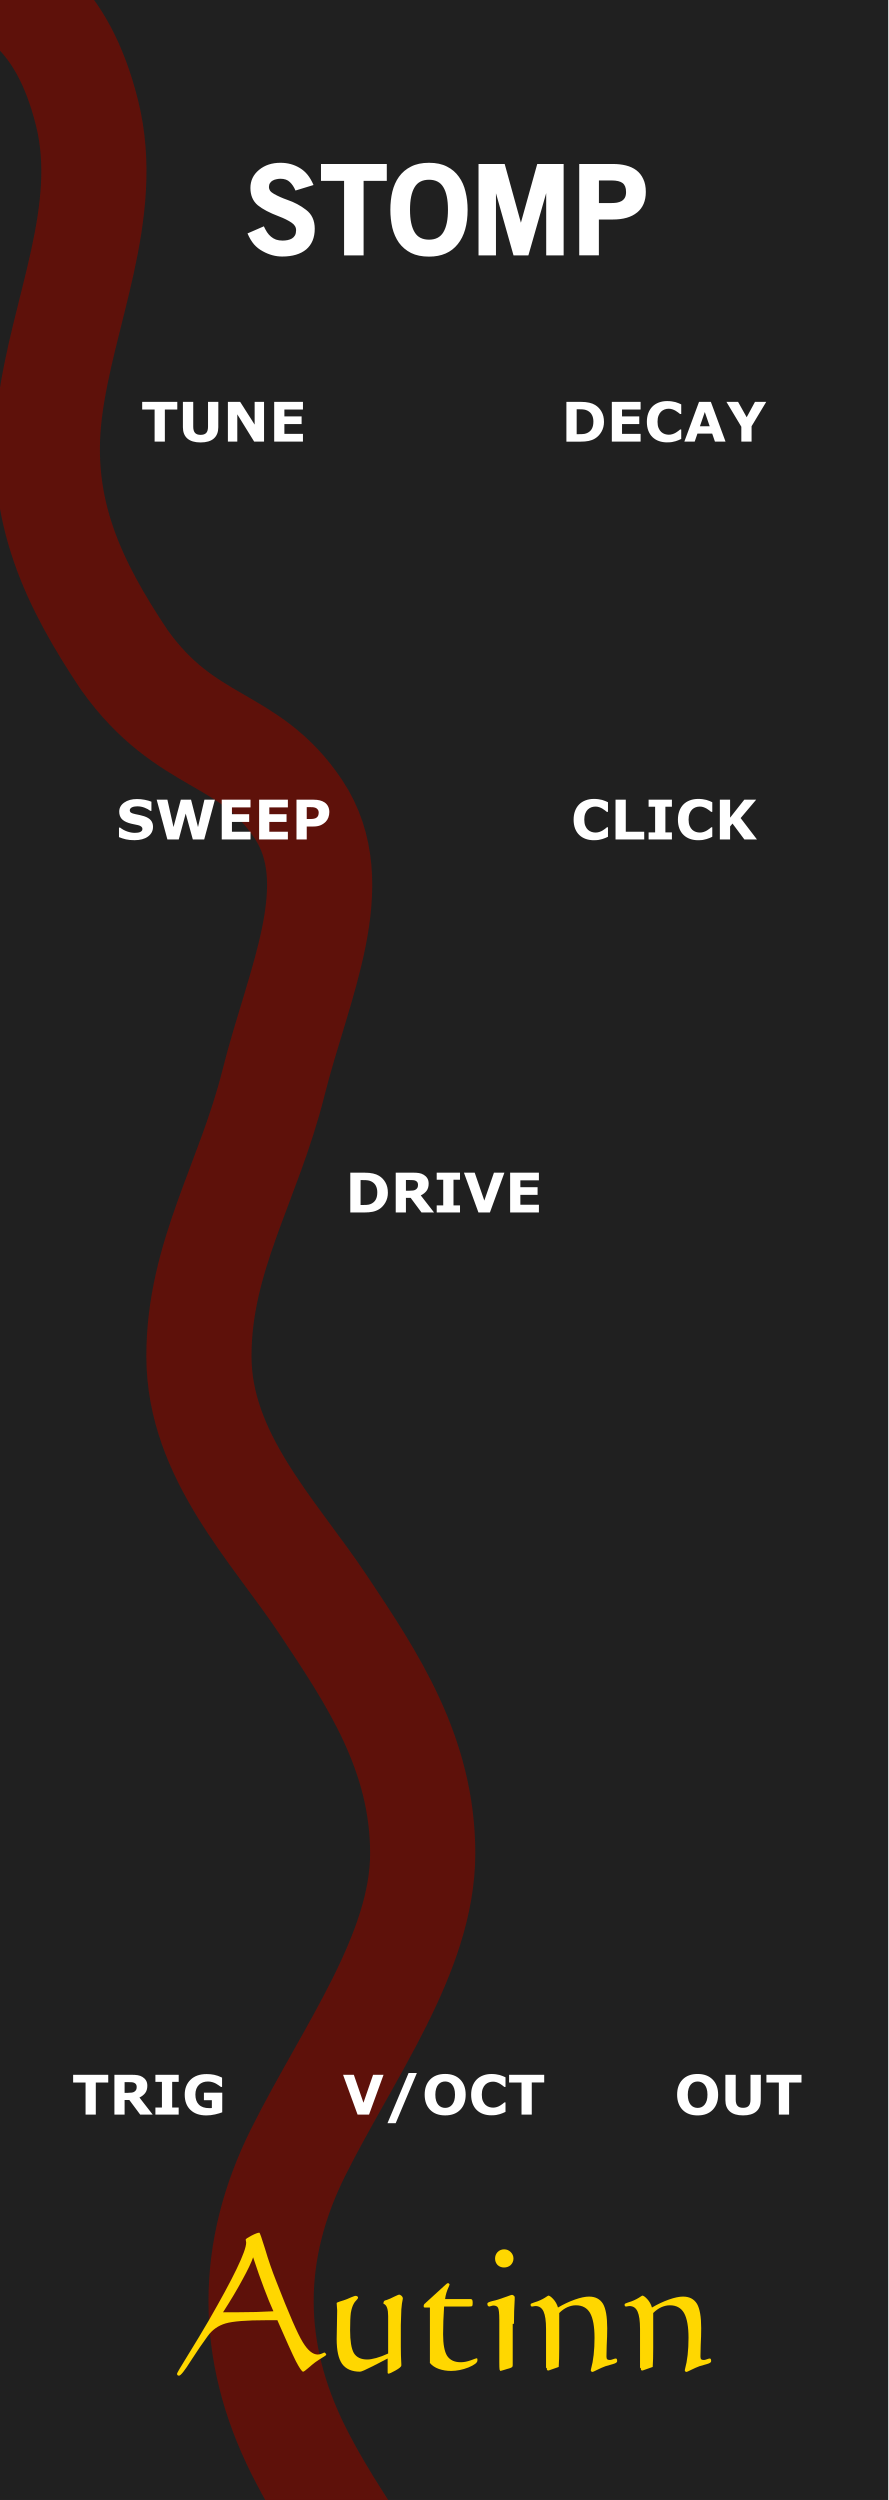
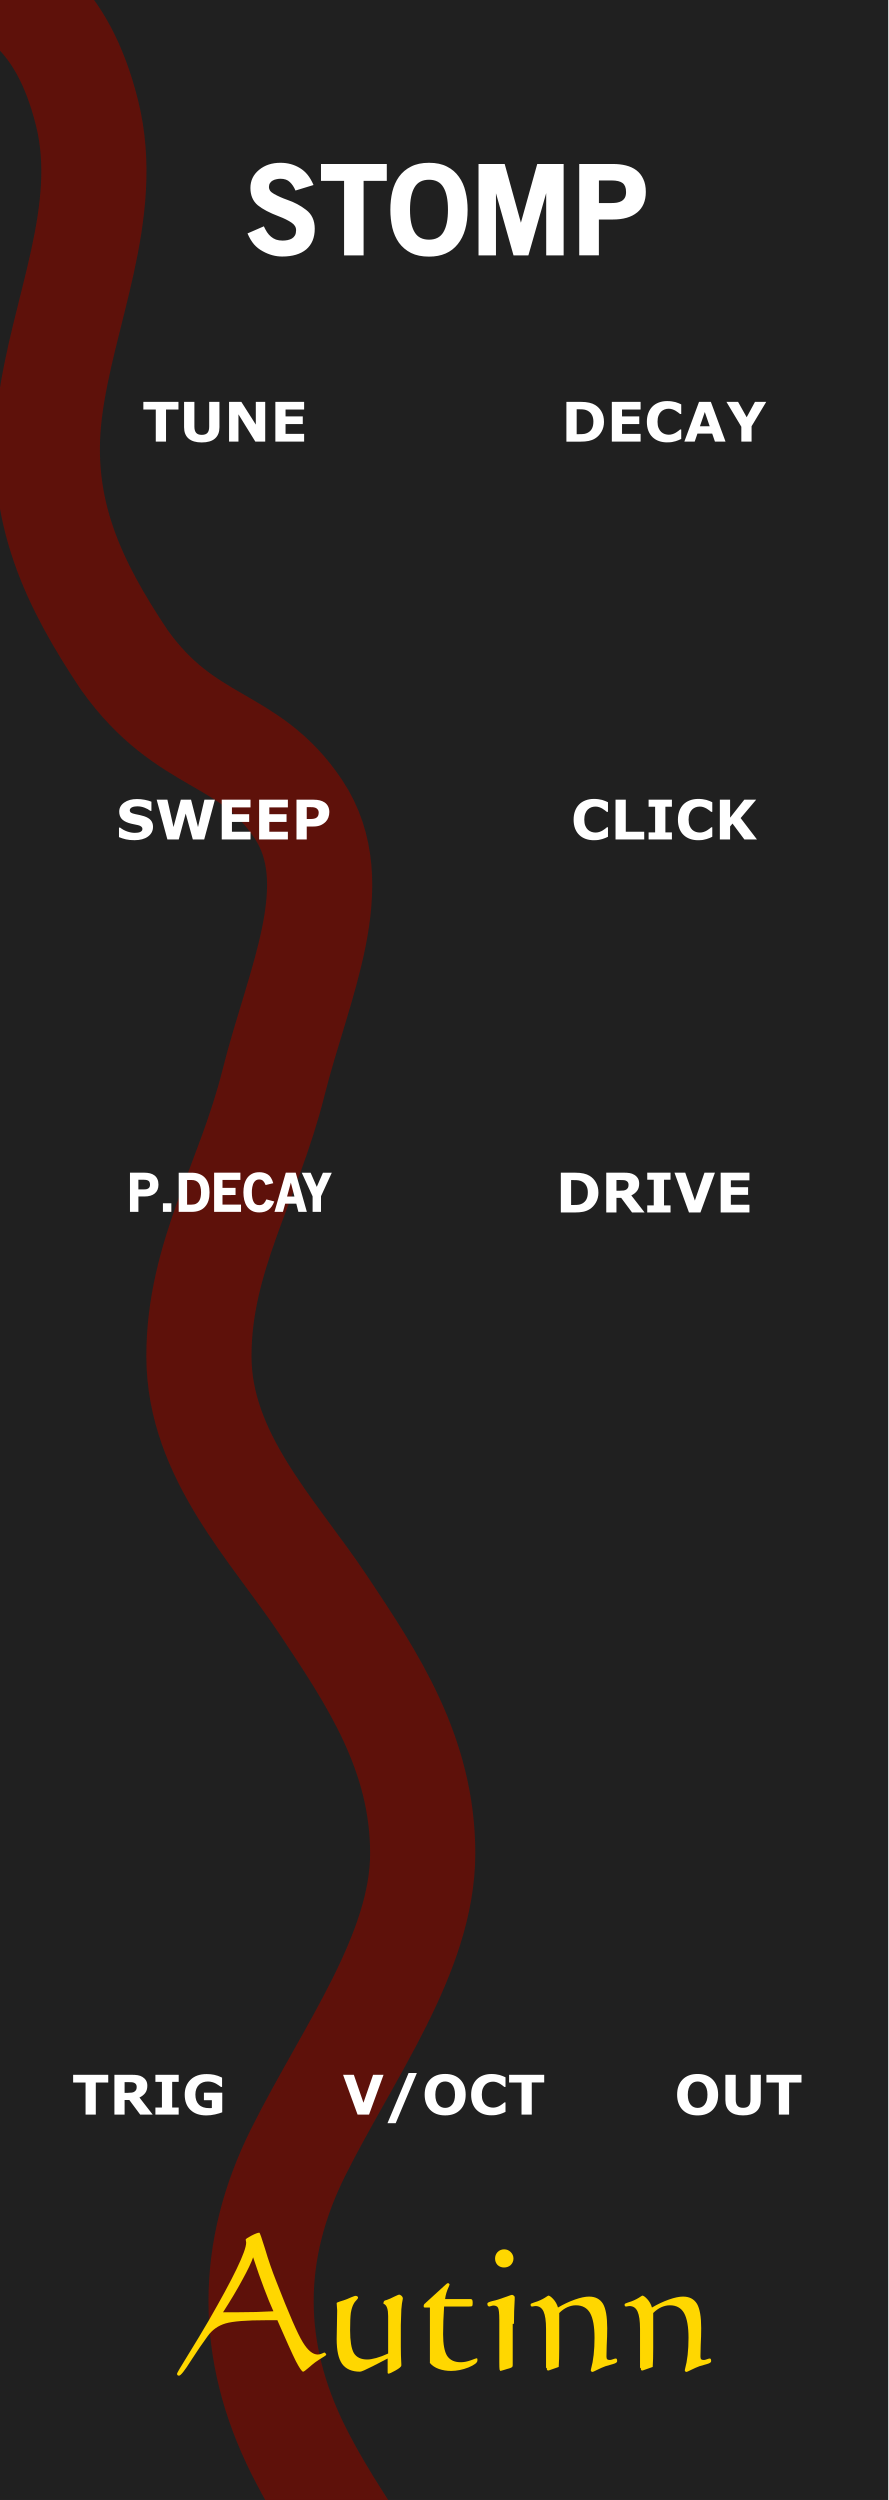
<svg xmlns="http://www.w3.org/2000/svg" width="135" height="380" viewBox="0 0 35.719 100.542" version="1.1" id="svg8">
  <defs id="defs2" />
  <g transform="translate(0,-196.4583)" id="layer1">
    <path id="rect817" d="M 2.5e-7,196.458 H 35.719 V 297 H 2.5e-7 Z" style="fill:#202020;fill-opacity:1;stroke:none" />
    <path style="fill:none;stroke:#5e110a;stroke-width:4.23;stroke-linecap:butt;stroke-linejoin:miter;stroke-opacity:1" d="m -1.5,195.0 c 2.0,1.0 4.0,2.0 5.0,6.0 1.0,4.0 -1.0,8.0 -1.5,12.0 -0.5,4.0 1.0,7.0 3.0,10.0 2.5,3.5 5.0,3.0 7.0,6.0 2.0,3.0 0.0,7.0 -1.0,11.0 -1.0,4.0 -3.0,7.0 -3.0,11.0 0.0,4.0 3.0,7.0 5.0,10.0 2.0,3.0 4.0,6.0 4.0,10.0 0.0,4.0 -3.0,8.0 -5.0,12.0 -2.0,4.0 -2.0,8.0 0.0,12.0 2.0,4.0 5.0,7.0 6.0,11.0" id="path685_stomp" />
    <g transform="translate(5.95, 0)" style="fill:#ffd700" id="g6">
      <path d="m 5.05,289.42 q -0.17,-0.37 -0.38,-0.93 -0.21,-0.55 -0.44,-1.25 -0.11,0.32 -0.43,0.90 -0.31,0.58 -0.78,1.31 0.10,0.00 0.22,0.00 0.12,0 0.36,0 0.39,0 0.75,-0.01 0.36,-0.01 0.70,-0.03 z m 0.14,0.35 q -0.09,0 -0.24,0.00 -0.14,0.00 -0.19,0.00 -1.20,0 -1.64,0.13 -0.44,0.13 -0.71,0.50 -0.31,0.42 -0.69,1.01 -0.37,0.59 -0.47,0.59 -0.04,0 -0.06,-0.02 -0.02,-0.02 -0.02,-0.06 0,-0.04 0.44,-0.75 0.44,-0.71 0.83,-1.38 0.75,-1.30 1.13,-2.09 0.38,-0.79 0.38,-1.05 0,-0.03 -0.01,-0.07 -0.01,-0.04 -0.01,-0.05 0,-0.04 0.23,-0.16 0.23,-0.12 0.32,-0.12 0.03,0 0.23,0.65 0.19,0.65 0.46,1.33 0.75,1.93 1.06,2.43 0.30,0.49 0.60,0.49 0.08,0 0.17,-0.04 0.08,-0.04 0.10,-0.04 0.02,0 0.04,0.03 0.03,0.03 0.03,0.06 0,0.02 -0.15,0.11 -0.15,0.09 -0.29,0.19 -0.12,0.09 -0.29,0.24 -0.16,0.14 -0.20,0.14 -0.07,0 -0.29,-0.42 -0.21,-0.42 -0.75,-1.66 z" id="path1" />
      <path d="m 9.64,291.31 q -0.24,0.12 -0.60,0.31 -0.43,0.22 -0.51,0.22 -0.49,0 -0.72,-0.31 -0.22,-0.31 -0.22,-1.00 0,-0.16 0.01,-0.55 0.01,-0.39 0.01,-0.61 0,-0.04 -0.01,-0.14 -0.01,-0.09 -0.01,-0.15 0,-0.02 0.12,-0.06 0.09,-0.03 0.16,-0.05 0.15,-0.05 0.30,-0.12 0.15,-0.06 0.17,-0.06 0.05,0 0.08,0.02 0.03,0.02 0.03,0.05 0,0.04 -0.07,0.11 -0.07,0.07 -0.10,0.13 -0.08,0.14 -0.12,0.37 -0.03,0.23 -0.03,0.70 0,0.65 0.15,0.92 0.16,0.26 0.54,0.26 0.14,0 0.36,-0.06 0.22,-0.06 0.48,-0.18 v -1.51 q 0,-0.40 -0.16,-0.48 -0.03,-0.01 -0.03,-0.02 0,-0.11 0.08,-0.13 0.02,0.00 0.04,-0.01 0.15,-0.05 0.32,-0.14 0.17,-0.08 0.19,-0.08 0.04,0 0.10,0.05 0.05,0.05 0.05,0.09 0,0.00 -0.00,0.03 -0.04,0.17 -0.06,0.43 -0.01,0.23 -0.02,0.63 -0.00,0.38 -0.00,0.86 0,0.36 0.02,0.70 0.00,0.05 0.00,0.06 0,0.07 -0.23,0.20 -0.23,0.13 -0.29,0.13 -0.02,0 -0.03,-0.03 -0.00,-0.02 -0.00,-0.09 v -0.10 q 0,-0.07 0,-0.17 0.00,-0.09 0.00,-0.21 z" id="path2" />
      <path d="m 11.34,291.48 q 0.00,-0.30 0.00,-0.60 0.00,-0.29 0.00,-0.65 0,-0.21 -0.00,-0.46 0,-0.24 -0.00,-0.51 h -0.19 q -0.04,0 -0.05,-0.01 -0.01,-0.01 -0.01,-0.05 0.00,-0.07 0.06,-0.11 0.02,-0.01 0.02,-0.02 l 0.79,-0.72 q 0.05,-0.05 0.07,-0.06 0.02,-0.01 0.04,-0.01 0.02,0 0.04,0.02 0.02,0.01 0.02,0.04 0,0.01 -0.03,0.08 -0.12,0.25 -0.15,0.50 h 1.03 q 0.04,0 0.06,0.03 0.02,0.03 0.02,0.12 0,0.10 -0.02,0.13 -0.02,0.02 -0.15,0.02 h -0.98 q -0.02,0.30 -0.03,0.58 -0.01,0.28 -0.01,0.53 0,0.61 0.16,0.87 0.17,0.26 0.55,0.26 0.19,0 0.41,-0.08 0.21,-0.08 0.23,-0.08 0.01,0 0.02,0.01 0.01,0.01 0.01,0.03 v 0.05 q 0,0.13 -0.36,0.28 -0.36,0.14 -0.70,0.14 -0.26,0 -0.49,-0.08 -0.23,-0.08 -0.37,-0.25 z" id="path3" />
      <path d="m 14.67,289.92 v 1.55 q 0,0.04 -0.00,0.10 0,0.01 0,0.01 0,0.04 -0.02,0.07 -0.02,0.02 -0.07,0.04 -0.12,0.04 -0.26,0.08 -0.13,0.04 -0.14,0.04 -0.02,0 -0.04,-0.06 -0.01,-0.06 -0.01,-0.31 v -1.69 q 0,-0.38 -0.05,-0.48 -0.05,-0.09 -0.19,-0.09 -0.03,0 -0.09,0.02 -0.05,0.02 -0.07,0.02 -0.03,0 -0.06,-0.03 -0.02,-0.03 -0.02,-0.09 0.00,-0.05 0.20,-0.10 0.14,-0.03 0.23,-0.06 0.16,-0.05 0.35,-0.12 0.18,-0.07 0.21,-0.07 0.03,0 0.07,0.03 0.04,0.03 0.04,0.06 0,0.01 -0.00,0.08 -0.03,0.47 -0.03,0.99 z m -0.34,-3.00 q 0.15,0 0.26,0.11 0.11,0.11 0.11,0.26 0,0.15 -0.11,0.26 -0.11,0.10 -0.27,0.10 -0.15,0 -0.26,-0.10 -0.10,-0.11 -0.10,-0.26 0,-0.15 0.10,-0.26 0.11,-0.11 0.26,-0.11 z" id="path4" />
      <path d="m 16.01,291.70 v -1.58 q 0,-0.48 -0.10,-0.70 -0.10,-0.22 -0.33,-0.22 -0.03,0 -0.07,0.01 -0.04,0.01 -0.06,0.01 -0.03,0 -0.05,-0.02 -0.01,-0.02 -0.01,-0.07 0,-0.03 0.13,-0.07 0.09,-0.03 0.15,-0.05 0.21,-0.08 0.38,-0.20 0.04,-0.03 0.05,-0.03 0.07,0 0.20,0.14 0.13,0.14 0.19,0.34 0.34,-0.20 0.68,-0.32 0.34,-0.12 0.57,-0.12 0.38,0 0.56,0.29 0.17,0.29 0.17,0.98 0,0.32 -0.02,0.70 -0.01,0.38 -0.01,0.44 0,0.08 0.03,0.11 0.03,0.03 0.11,0.03 0.04,0 0.12,-0.03 0.08,-0.03 0.12,-0.03 0.02,0 0.04,0.03 0.01,0.03 0.01,0.08 0,0.07 -0.19,0.12 -0.16,0.04 -0.28,0.08 -0.16,0.06 -0.34,0.15 -0.16,0.08 -0.18,0.08 -0.03,0 -0.05,-0.02 -0.02,-0.02 -0.02,-0.05 0,-0.00 0.01,-0.05 0.14,-0.50 0.14,-1.25 0,-0.68 -0.18,-1.00 -0.18,-0.31 -0.57,-0.31 -0.17,0 -0.35,0.08 -0.17,0.08 -0.32,0.23 0,0.04 0.00,0.20 0.00,0.15 0.00,0.25 0,0.52 -0.00,0.97 -0.00,0.44 -0.02,0.75 l -0.40,0.14 q -0.00,0 -0.01,0.00 -0.01,0.00 -0.02,0.00 -0.03,0 -0.04,-0.02 -0.01,-0.02 -0.01,-0.09 z" id="path5" />
      <path d="m 19.79,291.70 v -1.58 q 0,-0.48 -0.10,-0.70 -0.10,-0.22 -0.33,-0.22 -0.03,0 -0.07,0.01 -0.04,0.01 -0.06,0.01 -0.03,0 -0.05,-0.02 -0.01,-0.02 -0.01,-0.07 0,-0.03 0.13,-0.07 0.09,-0.03 0.15,-0.05 0.21,-0.08 0.38,-0.20 0.04,-0.03 0.05,-0.03 0.07,0 0.20,0.14 0.13,0.14 0.19,0.34 0.34,-0.20 0.68,-0.32 0.34,-0.12 0.57,-0.12 0.38,0 0.56,0.29 0.17,0.29 0.17,0.98 0,0.32 -0.02,0.70 -0.01,0.38 -0.01,0.44 0,0.08 0.03,0.11 0.03,0.03 0.11,0.03 0.04,0 0.12,-0.03 0.08,-0.03 0.12,-0.03 0.02,0 0.04,0.03 0.01,0.03 0.01,0.08 0,0.07 -0.19,0.12 -0.16,0.04 -0.28,0.08 -0.16,0.06 -0.34,0.15 -0.16,0.08 -0.18,0.08 -0.03,0 -0.05,-0.02 -0.02,-0.02 -0.02,-0.05 0,-0.00 0.01,-0.05 0.14,-0.50 0.14,-1.25 0,-0.68 -0.18,-1.00 -0.18,-0.31 -0.57,-0.31 -0.17,0 -0.35,0.08 -0.17,0.08 -0.32,0.23 0,0.04 0.00,0.20 0.00,0.15 0.00,0.25 0,0.52 -0.00,0.97 -0.00,0.44 -0.02,0.75 l -0.40,0.14 q -0.00,0 -0.01,0.00 -0.01,0.00 -0.02,0.00 -0.03,0 -0.04,-0.02 -0.01,-0.02 -0.01,-0.09 z" id="path6" />
    </g>
-     <path d="M 7.13,212.929 H 6.63 v 1.29 h -0.412 V 212.929 H 5.718 v -0.309 h 1.412 z m 1.649,0.711 q 0,0.296 -0.18,0.454 -0.18,0.158 -0.532,0.158 -0.351,0 -0.532,-0.158 -0.179,-0.158 -0.179,-0.453 v -1.022 h 0.415 v 0.998 q 0,0.167 0.07,0.248 0.07,0.082 0.227,0.082 0.155,0 0.226,-0.078 0.072,-0.078 0.072,-0.251 v -0.998 h 0.415 z m 1.84,0.579 h -0.397 l -0.679,-1.098 v 1.098 h -0.378 v -1.6 h 0.493 l 0.583,0.916 v -0.916 h 0.378 z m 1.565,0 h -1.157 v -1.6 h 1.157 v 0.309 h -0.747 v 0.276 h 0.693 v 0.309 h -0.693 v 0.395 h 0.747 z" id="text7" style="font-weight:bold;font-size:2.2px;text-anchor:middle;fill:#ffffff" aria-label="TUNE" />
+     <path d="M 7.177,212.929 H 6.677 v 1.29 h -0.412 V 212.929 H 5.765 v -0.309 h 1.412 z m 1.649,0.711 q 0,0.296 -0.18,0.454 -0.18,0.158 -0.532,0.158 -0.351,0 -0.532,-0.158 -0.179,-0.158 -0.179,-0.453 v -1.022 h 0.415 v 0.998 q 0,0.167 0.07,0.248 0.07,0.082 0.227,0.082 0.155,0 0.226,-0.078 0.072,-0.078 0.072,-0.251 v -0.998 H 8.825 Z m 1.84,0.579 h -0.397 l -0.679,-1.098 v 1.098 h -0.378 v -1.6 h 0.493 l 0.583,0.916 v -0.916 h 0.378 z m 1.565,0 h -1.157 v -1.6 h 1.157 v 0.309 h -0.747 v 0.276 h 0.693 v 0.309 h -0.693 v 0.395 h 0.747 z" id="text7" style="font-weight:bold;font-size:2.2px;text-anchor:middle;fill:#ffffff" aria-label="TUNE" />
    <path d="m 24.291,213.421 q 0,0.223 -0.102,0.401 -0.102,0.176 -0.258,0.271 -0.117,0.071 -0.257,0.099 -0.14,0.028 -0.331,0.028 h -0.564 v -1.6 h 0.58 q 0.196,0 0.337,0.033 0.142,0.032 0.238,0.092 0.165,0.101 0.26,0.273 0.096,0.171 0.096,0.403 z m -0.426,-0.003 q 0,-0.158 -0.058,-0.27 -0.057,-0.113 -0.182,-0.176 -0.063,-0.031 -0.13,-0.042 -0.066,-0.012 -0.199,-0.012 H 23.192 v 1.001 h 0.104 q 0.147,0 0.216,-0.013 0.069,-0.014 0.134,-0.049 0.113,-0.064 0.165,-0.172 0.053,-0.108 0.053,-0.267 z m 1.898,0.801 h -1.157 v -1.6 h 1.157 v 0.309 h -0.747 v 0.276 h 0.693 v 0.309 h -0.693 v 0.395 h 0.747 z m 1.069,0.031 q -0.178,0 -0.33,-0.053 -0.15,-0.053 -0.259,-0.157 -0.108,-0.104 -0.169,-0.26 -0.059,-0.156 -0.059,-0.36 0,-0.19 0.057,-0.345 0.057,-0.155 0.165,-0.265 0.104,-0.106 0.258,-0.164 0.155,-0.058 0.337,-0.058 0.101,0 0.182,0.012 0.082,0.011 0.15,0.029 0.072,0.02 0.13,0.046 0.059,0.025 0.103,0.046 v 0.388 h -0.047 q -0.03,-0.026 -0.076,-0.061 -0.045,-0.035 -0.103,-0.07 -0.059,-0.034 -0.128,-0.058 -0.069,-0.024 -0.147,-0.024 -0.087,0 -0.165,0.028 -0.078,0.027 -0.145,0.09 -0.063,0.061 -0.103,0.162 -0.039,0.101 -0.039,0.245 0,0.15 0.042,0.251 0.043,0.101 0.107,0.159 0.066,0.059 0.146,0.085 0.081,0.025 0.159,0.025 0.075,0 0.148,-0.023 0.074,-0.023 0.136,-0.061 0.053,-0.031 0.098,-0.067 0.045,-0.035 0.074,-0.061 h 0.043 v 0.382 q -0.06,0.027 -0.115,0.051 -0.055,0.024 -0.115,0.041 -0.078,0.023 -0.147,0.034 -0.069,0.012 -0.189,0.012 z m 2.347,-0.031 h -0.426 l -0.111,-0.323 h -0.593 l -0.111,0.323 h -0.416 l 0.591,-1.6 h 0.475 z m -0.637,-0.617 -0.197,-0.574 -0.197,0.574 z m 2.274,-0.983 -0.59,0.981 v 0.619 h -0.412 v -0.599 l -0.599,-1 h 0.468 l 0.346,0.619 0.334,-0.619 z" id="text8" style="font-weight:bold;font-size:2.2px;text-anchor:middle;fill:#ffffff" aria-label="DECAY" />
    <path d="m 6.153,229.716 q 0,0.236 -0.201,0.385 -0.2,0.147 -0.544,0.147 -0.199,0 -0.347,-0.034 -0.147,-0.035 -0.276,-0.089 v -0.384 h 0.045 q 0.128,0.102 0.286,0.157 0.159,0.055 0.305,0.055 0.038,0 0.099,-0.006 0.061,-0.006 0.1,-0.021 0.047,-0.019 0.077,-0.048 0.031,-0.029 0.031,-0.086 0,-0.053 -0.045,-0.09 -0.044,-0.039 -0.13,-0.059 -0.09,-0.021 -0.191,-0.04 -0.1,-0.019 -0.188,-0.048 -0.202,-0.066 -0.291,-0.177 -0.088,-0.113 -0.088,-0.279 0,-0.223 0.2,-0.364 0.201,-0.142 0.516,-0.142 0.158,0 0.312,0.031 0.155,0.03 0.267,0.076 v 0.368 h -0.044 q -0.097,-0.077 -0.237,-0.129 -0.14,-0.053 -0.286,-0.053 -0.052,0 -0.103,0.008 -0.05,0.006 -0.098,0.026 -0.042,0.016 -0.072,0.049 -0.03,0.032 -0.03,0.074 0,0.063 0.048,0.098 0.048,0.033 0.183,0.061 0.088,0.018 0.169,0.035 0.082,0.017 0.175,0.047 0.184,0.06 0.271,0.164 0.088,0.103 0.088,0.269 z m 2.49,-1.097 -0.431,1.6 h -0.457 l -0.287,-1.042 -0.279,1.042 h -0.457 l -0.431,-1.6 h 0.431 l 0.246,1.101 0.294,-1.101 h 0.411 l 0.28,1.101 0.258,-1.101 z m 1.432,1.6 H 8.918 v -1.6 h 1.157 v 0.309 H 9.328 v 0.276 h 0.693 v 0.309 H 9.328 v 0.395 h 0.747 z m 1.503,0 h -1.157 v -1.6 h 1.157 v 0.309 h -0.747 v 0.276 h 0.693 v 0.309 h -0.693 v 0.395 h 0.747 z m 1.666,-1.095 q 0,0.107 -0.038,0.211 -0.038,0.102 -0.107,0.172 -0.096,0.095 -0.214,0.143 -0.117,0.048 -0.292,0.048 h -0.257 v 0.521 h -0.412 v -1.6 h 0.679 q 0.153,0 0.257,0.027 0.105,0.026 0.186,0.078 0.097,0.063 0.147,0.162 0.052,0.099 0.052,0.237 z m -0.426,0.01 q 0,-0.068 -0.037,-0.116 -0.037,-0.049 -0.085,-0.069 -0.064,-0.026 -0.126,-0.028 -0.061,-0.003 -0.163,-0.003 h -0.071 v 0.479 h 0.118 q 0.105,0 0.173,-0.013 0.069,-0.013 0.115,-0.052 0.04,-0.034 0.057,-0.082 0.018,-0.048 0.018,-0.117 z" id="text9" style="font-weight:bold;font-size:2.2px;text-anchor:middle;fill:#ffffff" aria-label="SWEEP" />
    <path d="m 23.886,230.25 q -0.178,0 -0.33,-0.053 -0.15,-0.053 -0.259,-0.157 -0.108,-0.104 -0.169,-0.26 -0.059,-0.156 -0.059,-0.36 0,-0.19 0.057,-0.345 0.057,-0.155 0.165,-0.265 0.104,-0.106 0.258,-0.164 0.155,-0.058 0.337,-0.058 0.101,0 0.182,0.012 0.082,0.011 0.15,0.029 0.072,0.02 0.13,0.046 0.059,0.025 0.103,0.046 v 0.388 h -0.047 q -0.03,-0.026 -0.076,-0.061 -0.045,-0.035 -0.103,-0.07 -0.059,-0.034 -0.128,-0.058 -0.069,-0.024 -0.147,-0.024 -0.087,0 -0.165,0.028 -0.078,0.027 -0.145,0.09 -0.063,0.061 -0.103,0.162 -0.039,0.101 -0.039,0.245 0,0.15 0.042,0.251 0.043,0.101 0.107,0.159 0.066,0.059 0.146,0.085 0.081,0.025 0.159,0.025 0.075,0 0.148,-0.023 0.074,-0.023 0.136,-0.061 0.053,-0.031 0.098,-0.067 0.045,-0.035 0.074,-0.061 h 0.043 v 0.382 q -0.06,0.027 -0.115,0.051 -0.055,0.024 -0.115,0.041 -0.078,0.023 -0.147,0.034 -0.069,0.012 -0.189,0.012 z m 2.023,-0.031 h -1.154 v -1.6 h 0.412 v 1.29 h 0.741 z m 1.113,0 h -0.937 v -0.284 h 0.262 v -1.032 h -0.262 v -0.284 h 0.937 v 0.284 h -0.262 v 1.032 h 0.262 z m 1.059,0.031 q -0.178,0 -0.33,-0.053 -0.15,-0.053 -0.259,-0.157 -0.108,-0.104 -0.169,-0.26 -0.059,-0.156 -0.059,-0.36 0,-0.19 0.057,-0.345 0.057,-0.155 0.165,-0.265 0.104,-0.106 0.258,-0.164 0.155,-0.058 0.337,-0.058 0.101,0 0.182,0.012 0.082,0.011 0.15,0.029 0.072,0.02 0.13,0.046 0.059,0.025 0.103,0.046 v 0.388 h -0.047 q -0.03,-0.026 -0.076,-0.061 -0.045,-0.035 -0.103,-0.07 -0.059,-0.034 -0.128,-0.058 -0.069,-0.024 -0.147,-0.024 -0.087,0 -0.165,0.028 -0.078,0.027 -0.145,0.09 -0.063,0.061 -0.103,0.162 -0.039,0.101 -0.039,0.245 0,0.15 0.042,0.251 0.043,0.101 0.107,0.159 0.066,0.059 0.146,0.085 0.081,0.025 0.159,0.025 0.075,0 0.148,-0.023 0.074,-0.023 0.136,-0.061 0.053,-0.031 0.098,-0.067 0.045,-0.035 0.074,-0.061 h 0.043 v 0.382 q -0.06,0.027 -0.115,0.051 -0.055,0.024 -0.115,0.041 -0.078,0.023 -0.147,0.034 -0.069,0.012 -0.189,0.012 z m 2.362,-0.031 h -0.506 l -0.478,-0.64 -0.097,0.117 v 0.523 h -0.412 v -1.6 h 0.412 v 0.724 l 0.571,-0.724 h 0.478 l -0.625,0.74 z" id="text10" style="font-weight:bold;font-size:2.2px;text-anchor:middle;fill:#ffffff" aria-label="CLICK" />
-     <path d="m 15.6,244.421 q 0,0.223 -0.102,0.401 -0.102,0.176 -0.258,0.271 -0.117,0.071 -0.257,0.099 -0.14,0.028 -0.331,0.028 h -0.564 v -1.6 h 0.58 q 0.196,0 0.337,0.033 0.142,0.032 0.238,0.092 0.165,0.101 0.26,0.273 0.096,0.171 0.096,0.403 z m -0.426,-0.003 q 0,-0.158 -0.058,-0.27 -0.057,-0.113 -0.182,-0.176 -0.063,-0.031 -0.13,-0.042 -0.066,-0.012 -0.199,-0.012 h -0.104 v 1.001 h 0.104 q 0.147,0 0.216,-0.013 0.069,-0.014 0.134,-0.049 0.113,-0.064 0.165,-0.172 0.053,-0.108 0.053,-0.267 z m 1.638,-0.308 q 0,-0.06 -0.025,-0.103 -0.025,-0.043 -0.085,-0.068 -0.042,-0.017 -0.098,-0.02 -0.056,-0.004 -0.13,-0.004 h -0.149 v 0.431 h 0.127 q 0.099,0 0.165,-0.01 0.067,-0.01 0.112,-0.044 0.043,-0.033 0.062,-0.073 0.02,-0.041 0.02,-0.108 z m 0.643,1.109 h -0.504 l -0.436,-0.587 h -0.19 v 0.587 h -0.41 v -1.6 h 0.692 q 0.142,0 0.244,0.016 0.102,0.016 0.191,0.07 0.09,0.054 0.143,0.14 0.054,0.085 0.054,0.214 0,0.177 -0.083,0.289 -0.082,0.112 -0.234,0.186 z m 1.045,0 h -0.937 v -0.284 h 0.262 v -1.032 h -0.262 v -0.284 h 0.937 v 0.284 h -0.262 v 1.032 h 0.262 z m 1.786,-1.6 -0.583,1.6 h -0.462 l -0.583,-1.6 h 0.433 l 0.387,1.124 0.387,-1.124 z m 1.387,1.6 h -1.157 v -1.6 h 1.157 v 0.309 H 20.927 v 0.276 h 0.693 v 0.309 H 20.927 v 0.395 h 0.747 z" id="text11" style="font-weight:bold;font-size:2.2px;text-anchor:middle;fill:#ffffff" aria-label="DRIVE" />
+     <path d="m 24.067,244.421 q 0,0.223 -0.102,0.401 -0.102,0.176 -0.258,0.271 -0.117,0.071 -0.257,0.099 -0.14,0.028 -0.331,0.028 h -0.564 v -1.6 h 0.58 q 0.196,0 0.337,0.033 0.142,0.032 0.238,0.092 0.165,0.101 0.26,0.273 0.096,0.171 0.096,0.403 z m -0.426,-0.003 q 0,-0.158 -0.058,-0.27 -0.057,-0.113 -0.182,-0.176 -0.063,-0.031 -0.13,-0.042 -0.066,-0.012 -0.199,-0.012 h -0.104 v 1.001 h 0.104 q 0.147,0 0.216,-0.013 0.069,-0.014 0.134,-0.049 0.113,-0.064 0.165,-0.172 0.053,-0.108 0.053,-0.267 z m 1.638,-0.308 q 0,-0.06 -0.025,-0.103 -0.025,-0.043 -0.085,-0.068 -0.042,-0.017 -0.098,-0.02 -0.056,-0.004 -0.13,-0.004 h -0.149 v 0.431 h 0.127 q 0.099,0 0.165,-0.01 0.067,-0.01 0.112,-0.044 0.043,-0.033 0.062,-0.073 0.02,-0.041 0.02,-0.108 z m 0.643,1.109 h -0.504 l -0.436,-0.587 h -0.19 v 0.587 h -0.41 v -1.6 h 0.692 q 0.142,0 0.244,0.016 0.102,0.016 0.191,0.07 0.09,0.054 0.143,0.14 0.054,0.085 0.054,0.214 0,0.177 -0.083,0.289 -0.082,0.112 -0.234,0.186 z m 1.045,0 h -0.937 v -0.284 h 0.262 v -1.032 h -0.262 v -0.284 h 0.937 v 0.284 h -0.262 v 1.032 h 0.262 z m 1.786,-1.6 -0.583,1.6 h -0.462 l -0.583,-1.6 h 0.433 l 0.387,1.124 0.387,-1.124 z m 1.387,1.6 h -1.157 v -1.6 h 1.157 v 0.309 h -0.747 v 0.276 h 0.693 v 0.309 h -0.693 v 0.395 h 0.747 z" id="text11" style="font-weight:bold;font-size:2.2px;text-anchor:middle;fill:#ffffff" aria-label="DRIVE" />
    <path d="M 4.353,280.21 H 3.853 V 281.5 h -0.412 v -1.29 H 2.941 v -0.309 h 1.412 z m 1.145,0.18 q 0,-0.06 -0.025,-0.103 -0.025,-0.043 -0.085,-0.068 -0.042,-0.017 -0.098,-0.02 -0.056,-0.004 -0.13,-0.004 H 5.011 v 0.431 h 0.127 q 0.099,0 0.165,-0.01 0.067,-0.01 0.112,-0.044 0.043,-0.033 0.062,-0.073 0.02,-0.041 0.02,-0.108 z M 6.141,281.5 H 5.637 L 5.201,280.913 H 5.011 V 281.5 H 4.601 v -1.6 h 0.692 q 0.142,0 0.244,0.016 0.102,0.016 0.191,0.07 0.09,0.054 0.143,0.14 0.054,0.085 0.054,0.214 0,0.177 -0.083,0.289 -0.082,0.112 -0.234,0.186 z m 1.045,0 H 6.25 v -0.284 h 0.262 v -1.032 H 6.25 v -0.284 h 0.937 v 0.284 H 6.924 v 1.032 h 0.262 z m 1.751,-0.091 q -0.107,0.042 -0.285,0.084 -0.177,0.041 -0.353,0.041 -0.408,0 -0.639,-0.221 -0.231,-0.222 -0.231,-0.613 0,-0.373 0.233,-0.6 0.233,-0.229 0.65,-0.229 0.158,0 0.301,0.029 0.143,0.028 0.318,0.113 v 0.375 h -0.046 q -0.03,-0.023 -0.088,-0.063 -0.058,-0.042 -0.112,-0.071 -0.062,-0.034 -0.146,-0.059 -0.083,-0.025 -0.176,-0.025 -0.11,0 -0.199,0.032 -0.089,0.032 -0.16,0.099 -0.068,0.065 -0.107,0.164 -0.039,0.099 -0.039,0.229 0,0.265 0.141,0.406 0.141,0.141 0.416,0.141 0.024,0 0.052,-0.001 0.029,-0.001 0.053,-0.003 V 280.921 h -0.319 v -0.302 h 0.738 z" id="text12" style="font-weight:bold;font-size:2.2px;text-anchor:middle;fill:#ffffff" aria-label="TRIG" />
    <path d="M 15.425,279.9 14.842,281.5 h -0.462 l -0.583,-1.6 h 0.433 l 0.387,1.124 0.387,-1.124 z m 1.34,-0.072 -0.852,2.02 h -0.33 l 0.849,-2.02 z m 1.963,0.872 q 0,0.382 -0.219,0.608 -0.219,0.225 -0.606,0.225 -0.386,0 -0.605,-0.225 -0.219,-0.226 -0.219,-0.608 0,-0.386 0.219,-0.609 0.219,-0.225 0.605,-0.225 0.385,0 0.605,0.225 0.22,0.223 0.22,0.609 z m -0.547,0.405 q 0.06,-0.073 0.089,-0.172 0.029,-0.1 0.029,-0.234 0,-0.144 -0.033,-0.245 -0.033,-0.101 -0.087,-0.163 -0.055,-0.064 -0.127,-0.093 -0.071,-0.029 -0.148,-0.029 -0.078,0 -0.148,0.028 -0.069,0.028 -0.127,0.092 -0.054,0.06 -0.088,0.167 -0.033,0.105 -0.033,0.245 0,0.143 0.032,0.244 0.033,0.1 0.087,0.163 0.054,0.063 0.126,0.093 0.072,0.03 0.151,0.03 0.079,0 0.151,-0.03 0.072,-0.031 0.126,-0.096 z m 1.584,0.425 q -0.178,0 -0.33,-0.053 -0.15,-0.053 -0.259,-0.157 -0.108,-0.104 -0.169,-0.26 -0.059,-0.156 -0.059,-0.36 0,-0.19 0.057,-0.345 0.057,-0.155 0.165,-0.265 0.104,-0.106 0.258,-0.164 0.155,-0.058 0.337,-0.058 0.101,0 0.182,0.012 0.082,0.011 0.15,0.029 0.072,0.02 0.13,0.046 0.059,0.025 0.103,0.046 v 0.388 h -0.047 q -0.03,-0.026 -0.076,-0.061 -0.045,-0.035 -0.103,-0.07 -0.059,-0.034 -0.128,-0.058 -0.069,-0.024 -0.147,-0.024 -0.087,0 -0.165,0.028 -0.078,0.027 -0.145,0.09 -0.063,0.061 -0.103,0.162 -0.039,0.101 -0.039,0.245 0,0.15 0.042,0.251 0.043,0.101 0.107,0.159 0.066,0.059 0.146,0.085 0.081,0.025 0.159,0.025 0.075,0 0.148,-0.023 0.074,-0.023 0.136,-0.061 0.053,-0.031 0.098,-0.067 0.045,-0.035 0.074,-0.061 h 0.043 v 0.382 q -0.06,0.027 -0.115,0.051 -0.055,0.024 -0.115,0.041 -0.078,0.023 -0.147,0.034 -0.069,0.012 -0.189,0.012 z m 2.121,-1.321 H 21.386 V 281.5 h -0.412 v -1.29 H 20.474 v -0.309 h 1.412 z" id="text13" style="font-weight:bold;font-size:2.2px;text-anchor:middle;fill:#ffffff" aria-label="V/OCT" />
    <path d="m 28.881,280.701 q 0,0.382 -0.219,0.608 -0.219,0.225 -0.606,0.225 -0.386,0 -0.605,-0.225 -0.219,-0.226 -0.219,-0.608 0,-0.386 0.219,-0.609 0.219,-0.225 0.605,-0.225 0.385,0 0.605,0.225 0.22,0.223 0.22,0.609 z m -0.547,0.405 q 0.06,-0.073 0.089,-0.172 0.029,-0.1 0.029,-0.234 0,-0.144 -0.033,-0.245 -0.033,-0.101 -0.087,-0.163 -0.055,-0.064 -0.127,-0.093 -0.071,-0.029 -0.148,-0.029 -0.078,0 -0.148,0.028 -0.069,0.028 -0.127,0.092 -0.054,0.06 -0.088,0.167 -0.033,0.105 -0.033,0.245 0,0.143 0.032,0.244 0.033,0.1 0.087,0.163 0.054,0.063 0.126,0.093 0.072,0.03 0.151,0.03 0.079,0 0.151,-0.03 0.072,-0.031 0.126,-0.096 z m 2.262,-0.185 q 0,0.296 -0.18,0.454 -0.18,0.158 -0.532,0.158 -0.351,0 -0.532,-0.158 -0.179,-0.158 -0.179,-0.453 v -1.022 h 0.415 v 0.998 q 0,0.167 0.07,0.248 0.07,0.082 0.227,0.082 0.155,0 0.226,-0.078 0.072,-0.078 0.072,-0.251 v -0.998 h 0.415 z m 1.637,-0.711 H 31.735 V 281.5 h -0.412 v -1.29 h -0.5 v -0.309 h 1.412 z" id="text14" style="font-weight:bold;font-size:2.2px;text-anchor:middle;fill:#ffffff" aria-label="OUT" />
    <path d="m 12.312,206.492 q 0.346,-0.296 0.346,-0.835 0,-0.499 -0.351,-0.761 -0.331,-0.257 -0.751,-0.4 -0.296,-0.104 -0.533,-0.237 -0.114,-0.064 -0.163,-0.133 -0.044,-0.069 -0.044,-0.143 0,-0.094 0.04,-0.158 0.044,-0.069 0.109,-0.104 0.069,-0.04 0.148,-0.054 0.084,-0.02 0.163,-0.02 0.247,0 0.38,0.133 0.138,0.128 0.227,0.341 l 0.726,-0.222 q -0.109,-0.252 -0.242,-0.415 -0.133,-0.163 -0.306,-0.267 -0.346,-0.212 -0.78,-0.212 -0.519,0 -0.864,0.286 -0.346,0.286 -0.346,0.726 0,0.445 0.296,0.696 0.282,0.232 0.854,0.449 0.291,0.109 0.499,0.247 0.188,0.123 0.188,0.306 0,0.123 -0.044,0.207 -0.044,0.079 -0.123,0.128 -0.074,0.044 -0.173,0.064 -0.099,0.02 -0.202,0.02 -0.148,0 -0.267,-0.04 -0.114,-0.044 -0.202,-0.119 -0.089,-0.074 -0.158,-0.178 -0.069,-0.109 -0.128,-0.237 l -0.657,0.286 q 0.114,0.267 0.262,0.44 0.148,0.168 0.351,0.277 0.38,0.212 0.78,0.212 0.622,0 0.968,-0.286 z m 2.311,-2.761 h 0.933 v -0.677 h -2.647 v 0.677 h 0.929 v 2.998 h 0.785 z m 3.788,2.544 q 0.395,-0.489 0.395,-1.383 0,-0.38 -0.084,-0.721 -0.079,-0.346 -0.267,-0.603 -0.183,-0.262 -0.479,-0.41 -0.291,-0.153 -0.721,-0.153 -0.43,0 -0.726,0.153 -0.296,0.148 -0.484,0.41 -0.183,0.257 -0.267,0.603 -0.079,0.341 -0.079,0.721 0,0.38 0.079,0.726 0.084,0.341 0.267,0.603 0.188,0.257 0.484,0.41 0.296,0.148 0.726,0.148 0.756,0 1.156,-0.504 z m -0.583,-2.292 q 0.188,0.306 0.188,0.909 0,0.603 -0.188,0.909 -0.178,0.296 -0.573,0.296 -0.4,0 -0.578,-0.296 -0.188,-0.306 -0.188,-0.909 0,-0.603 0.188,-0.909 0.178,-0.296 0.578,-0.296 0.395,0 0.573,0.296 z m 4.139,2.746 h 0.701 v -3.675 h -1.062 l -0.657,2.361 -0.652,-2.361 h -1.052 v 3.675 h 0.701 v -2.499 l 0.706,2.499 h 0.598 l 0.716,-2.504 z m 3.655,-1.724 q 0.351,-0.286 0.351,-0.83 0,-0.306 -0.104,-0.519 -0.099,-0.217 -0.277,-0.351 -0.178,-0.133 -0.42,-0.193 -0.237,-0.059 -0.519,-0.059 h -1.358 v 3.675 h 0.79 v -1.442 h 0.563 q 0.632,0 0.973,-0.282 z m -0.578,-1.18 q 0.064,0.049 0.099,0.138 0.035,0.084 0.035,0.222 0,0.138 -0.049,0.227 -0.049,0.084 -0.133,0.133 -0.079,0.044 -0.188,0.064 -0.104,0.015 -0.222,0.015 h -0.499 v -0.909 h 0.499 q 0.321,0 0.459,0.109 z" id="text1" style="font-size:4.939px;font-family:OldSansBlack;-inkscape-font-specification:OldSansBlack;fill:#ffffff;stroke-width:5.564" aria-label="STOMP" />
+     <path d="m 6.223,244.456 q 0.15,-0.123 0.15,-0.356 0,-0.131 -0.044,-0.222 -0.042,-0.093 -0.119,-0.15 -0.076,-0.057 -0.18,-0.083 -0.102,-0.025 -0.222,-0.025 H 5.227 v 1.575 h 0.339 v -0.618 h 0.241 q 0.271,0 0.417,-0.121 z M 5.976,243.951 q 0.028,0.021 0.042,0.059 0.015,0.036 0.015,0.095 0,0.059 -0.021,0.097 -0.021,0.036 -0.057,0.057 -0.034,0.019 -0.08,0.028 -0.044,0.006 -0.095,0.006 H 5.565 v -0.389 h 0.214 q 0.138,0 0.197,0.047 z m 0.576,1.245 h 0.339 v -0.347 H 6.552 Z m 1.691,-0.205 q 0.095,-0.102 0.14,-0.246 0.044,-0.146 0.044,-0.334 0,-0.18 -0.042,-0.324 -0.042,-0.146 -0.131,-0.25 -0.089,-0.104 -0.226,-0.159 -0.135,-0.057 -0.324,-0.057 H 7.187 v 1.575 h 0.521 q 0.351,0 0.536,-0.205 z m -0.252,-0.955 q 0.047,0.061 0.07,0.155 0.025,0.091 0.025,0.216 0,0.102 -0.017,0.193 -0.017,0.089 -0.061,0.159 -0.042,0.068 -0.119,0.108 -0.074,0.038 -0.191,0.038 h -0.174 v -0.991 h 0.178 q 0.195,0 0.288,0.123 z m 0.62,1.16 H 9.693 V 244.903 H 8.948 v -0.383 l 0.525,-0.002 V 244.23 H 8.948 v -0.318 h 0.72 v -0.292 H 8.611 Z m 2.187,-0.085 q 0.074,-0.053 0.129,-0.133 0.057,-0.08 0.104,-0.201 l -0.318,-0.083 q -0.023,0.051 -0.049,0.093 -0.025,0.042 -0.057,0.074 -0.032,0.03 -0.076,0.047 -0.042,0.017 -0.104,0.017 -0.157,0 -0.224,-0.125 -0.074,-0.129 -0.074,-0.381 0,-0.047 0.002,-0.104 0.004,-0.057 0.015,-0.114 0.011,-0.059 0.03,-0.114 0.021,-0.055 0.053,-0.097 0.032,-0.044 0.078,-0.07 0.049,-0.028 0.112,-0.028 0.11,0 0.169,0.064 0.059,0.064 0.093,0.161 l 0.309,-0.074 q -0.04,-0.138 -0.095,-0.222 -0.053,-0.087 -0.127,-0.131 -0.146,-0.089 -0.339,-0.089 -0.178,0 -0.301,0.068 -0.123,0.068 -0.199,0.182 -0.074,0.112 -0.108,0.258 -0.032,0.146 -0.032,0.301 0,0.157 0.032,0.303 0.034,0.144 0.108,0.258 0.074,0.112 0.197,0.18 0.123,0.068 0.301,0.068 0.224,0 0.37,-0.106 z m 1.202,0.085 h 0.341 l -0.449,-1.577 h -0.398 l -0.455,1.577 h 0.339 l 0.091,-0.33 h 0.447 z m -0.303,-1.177 0.144,0.559 h -0.296 z m 1.213,0.546 0.434,-0.944 h -0.356 l -0.248,0.569 -0.248,-0.569 h -0.356 l 0.436,0.95 v 0.624 h 0.337 z" id="text2" style="font-weight:500;font-size:2.117px;font-family:OldSansBlack;-inkscape-font-specification:'OldSansBlack Medium';fill:#ffffff;stroke-width:4.233" aria-label="P.DECAY" />
  </g>
</svg>
